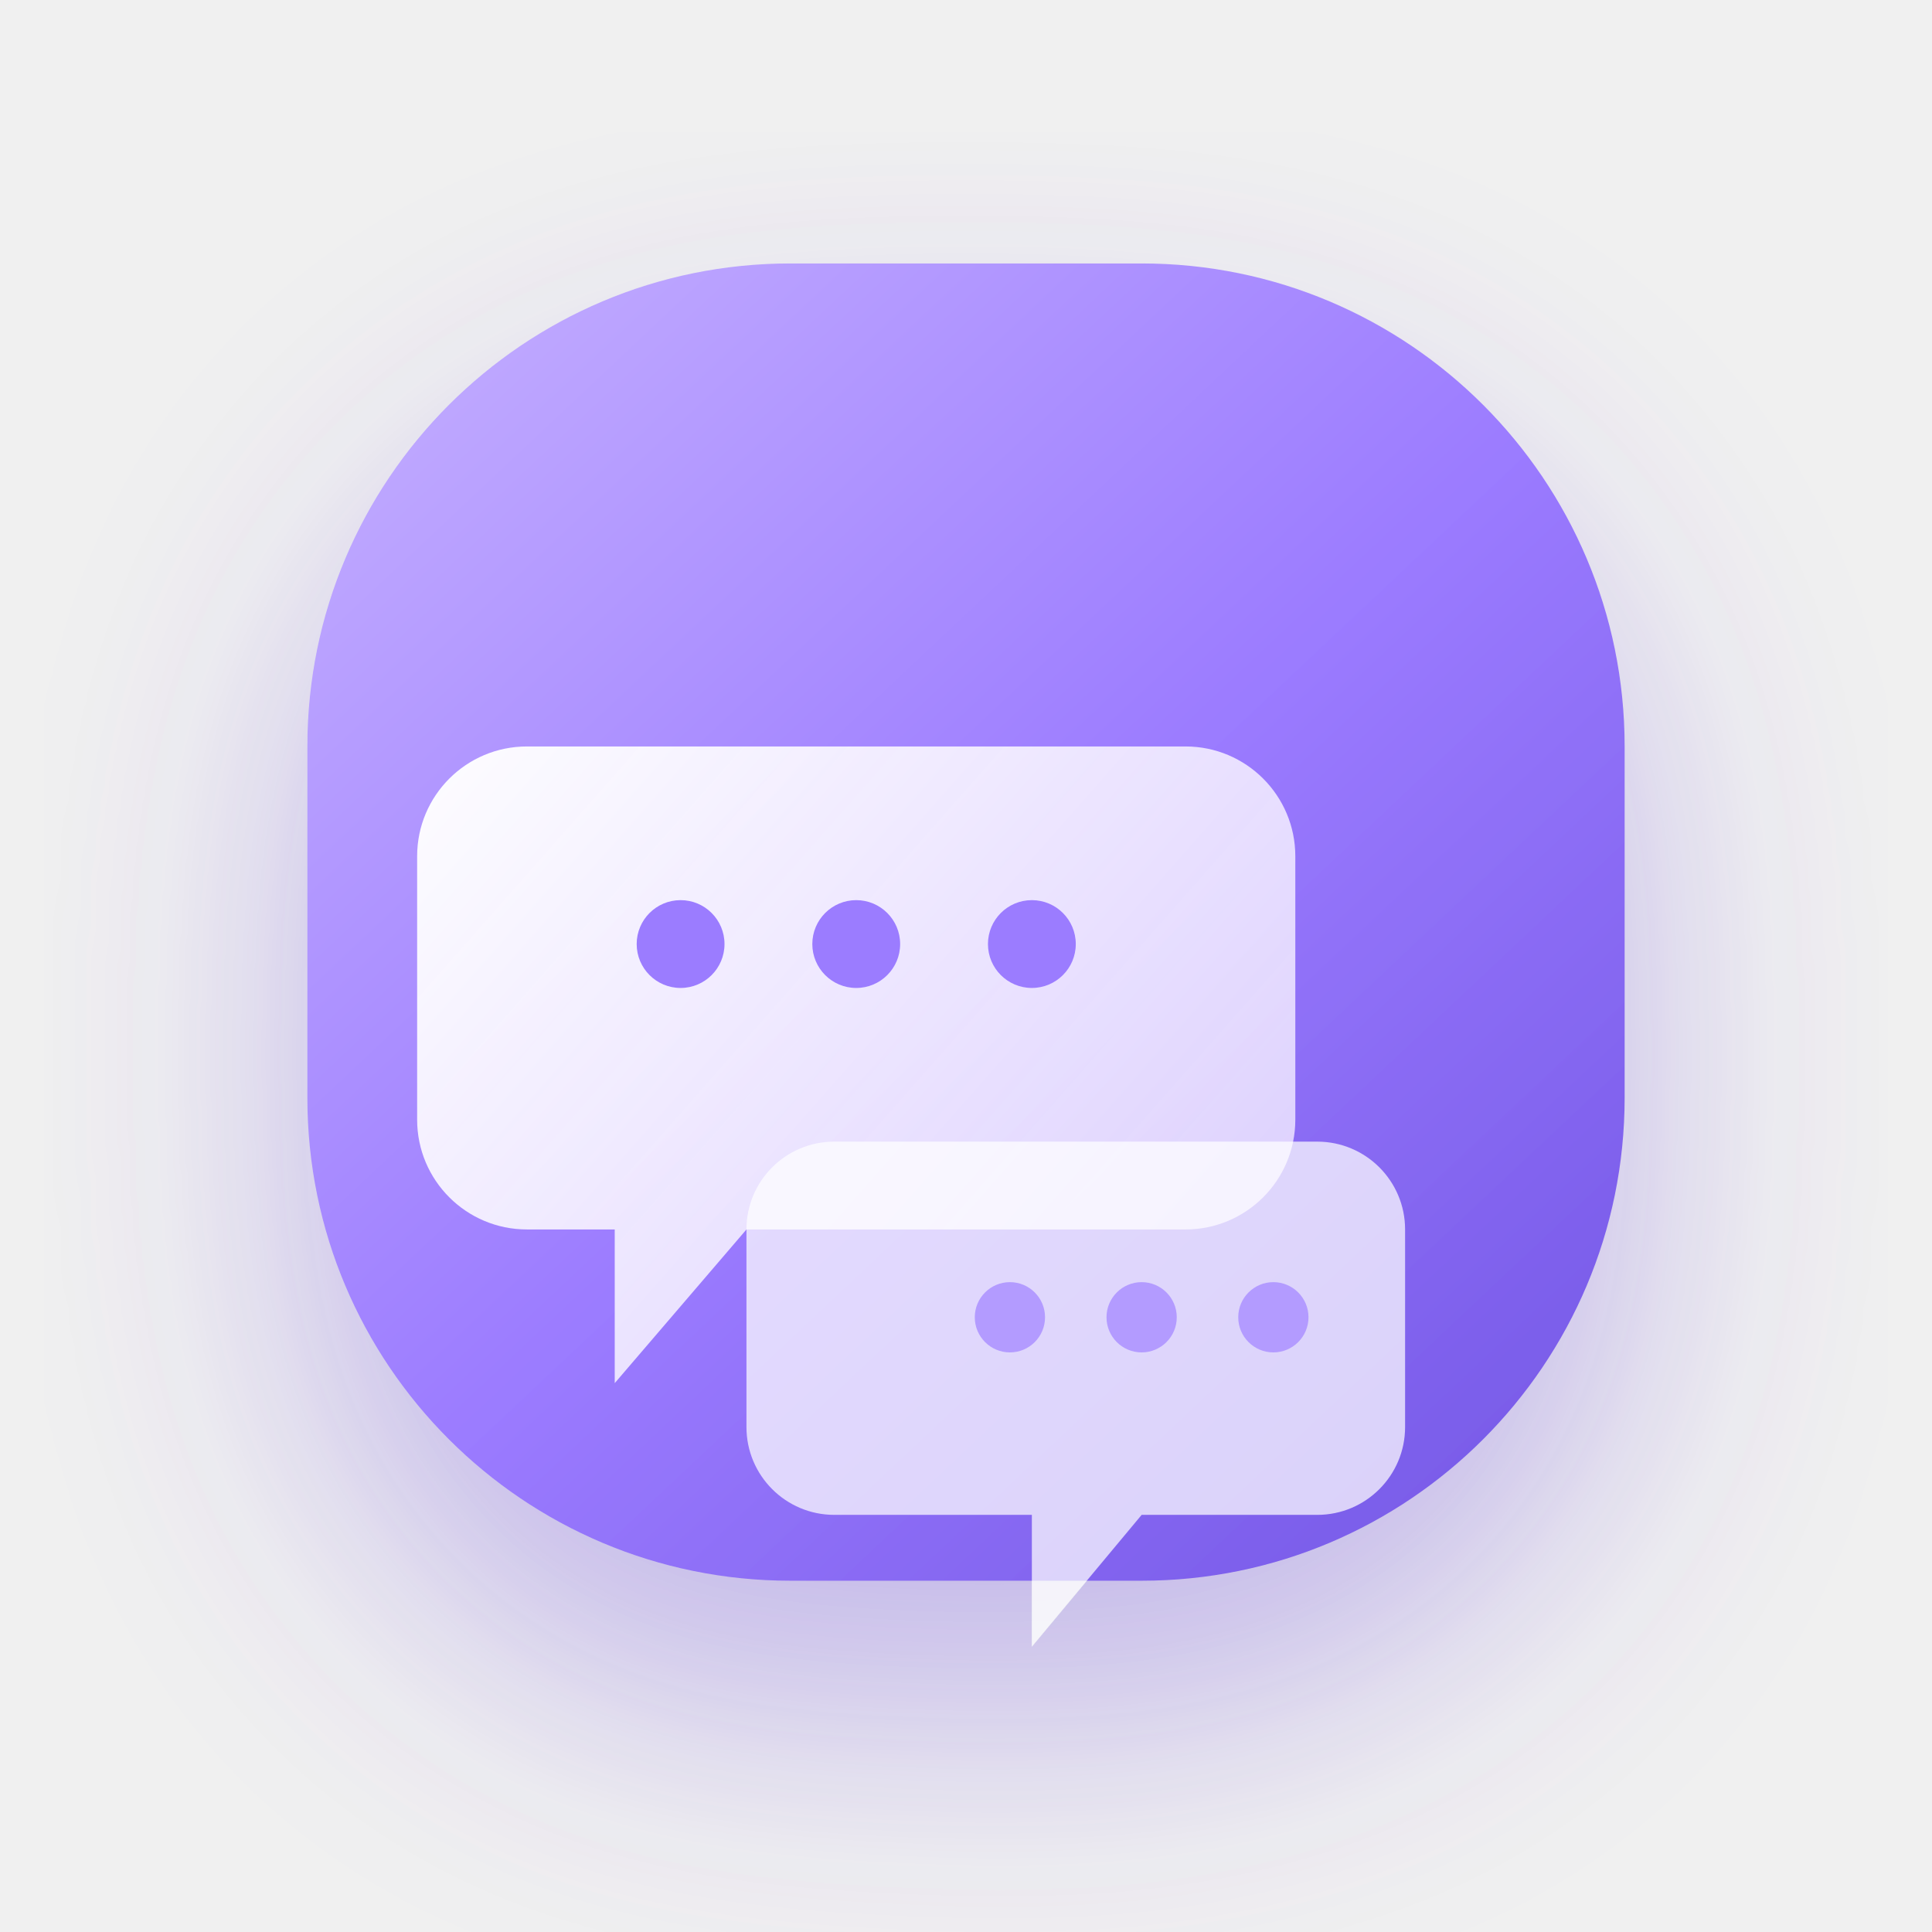
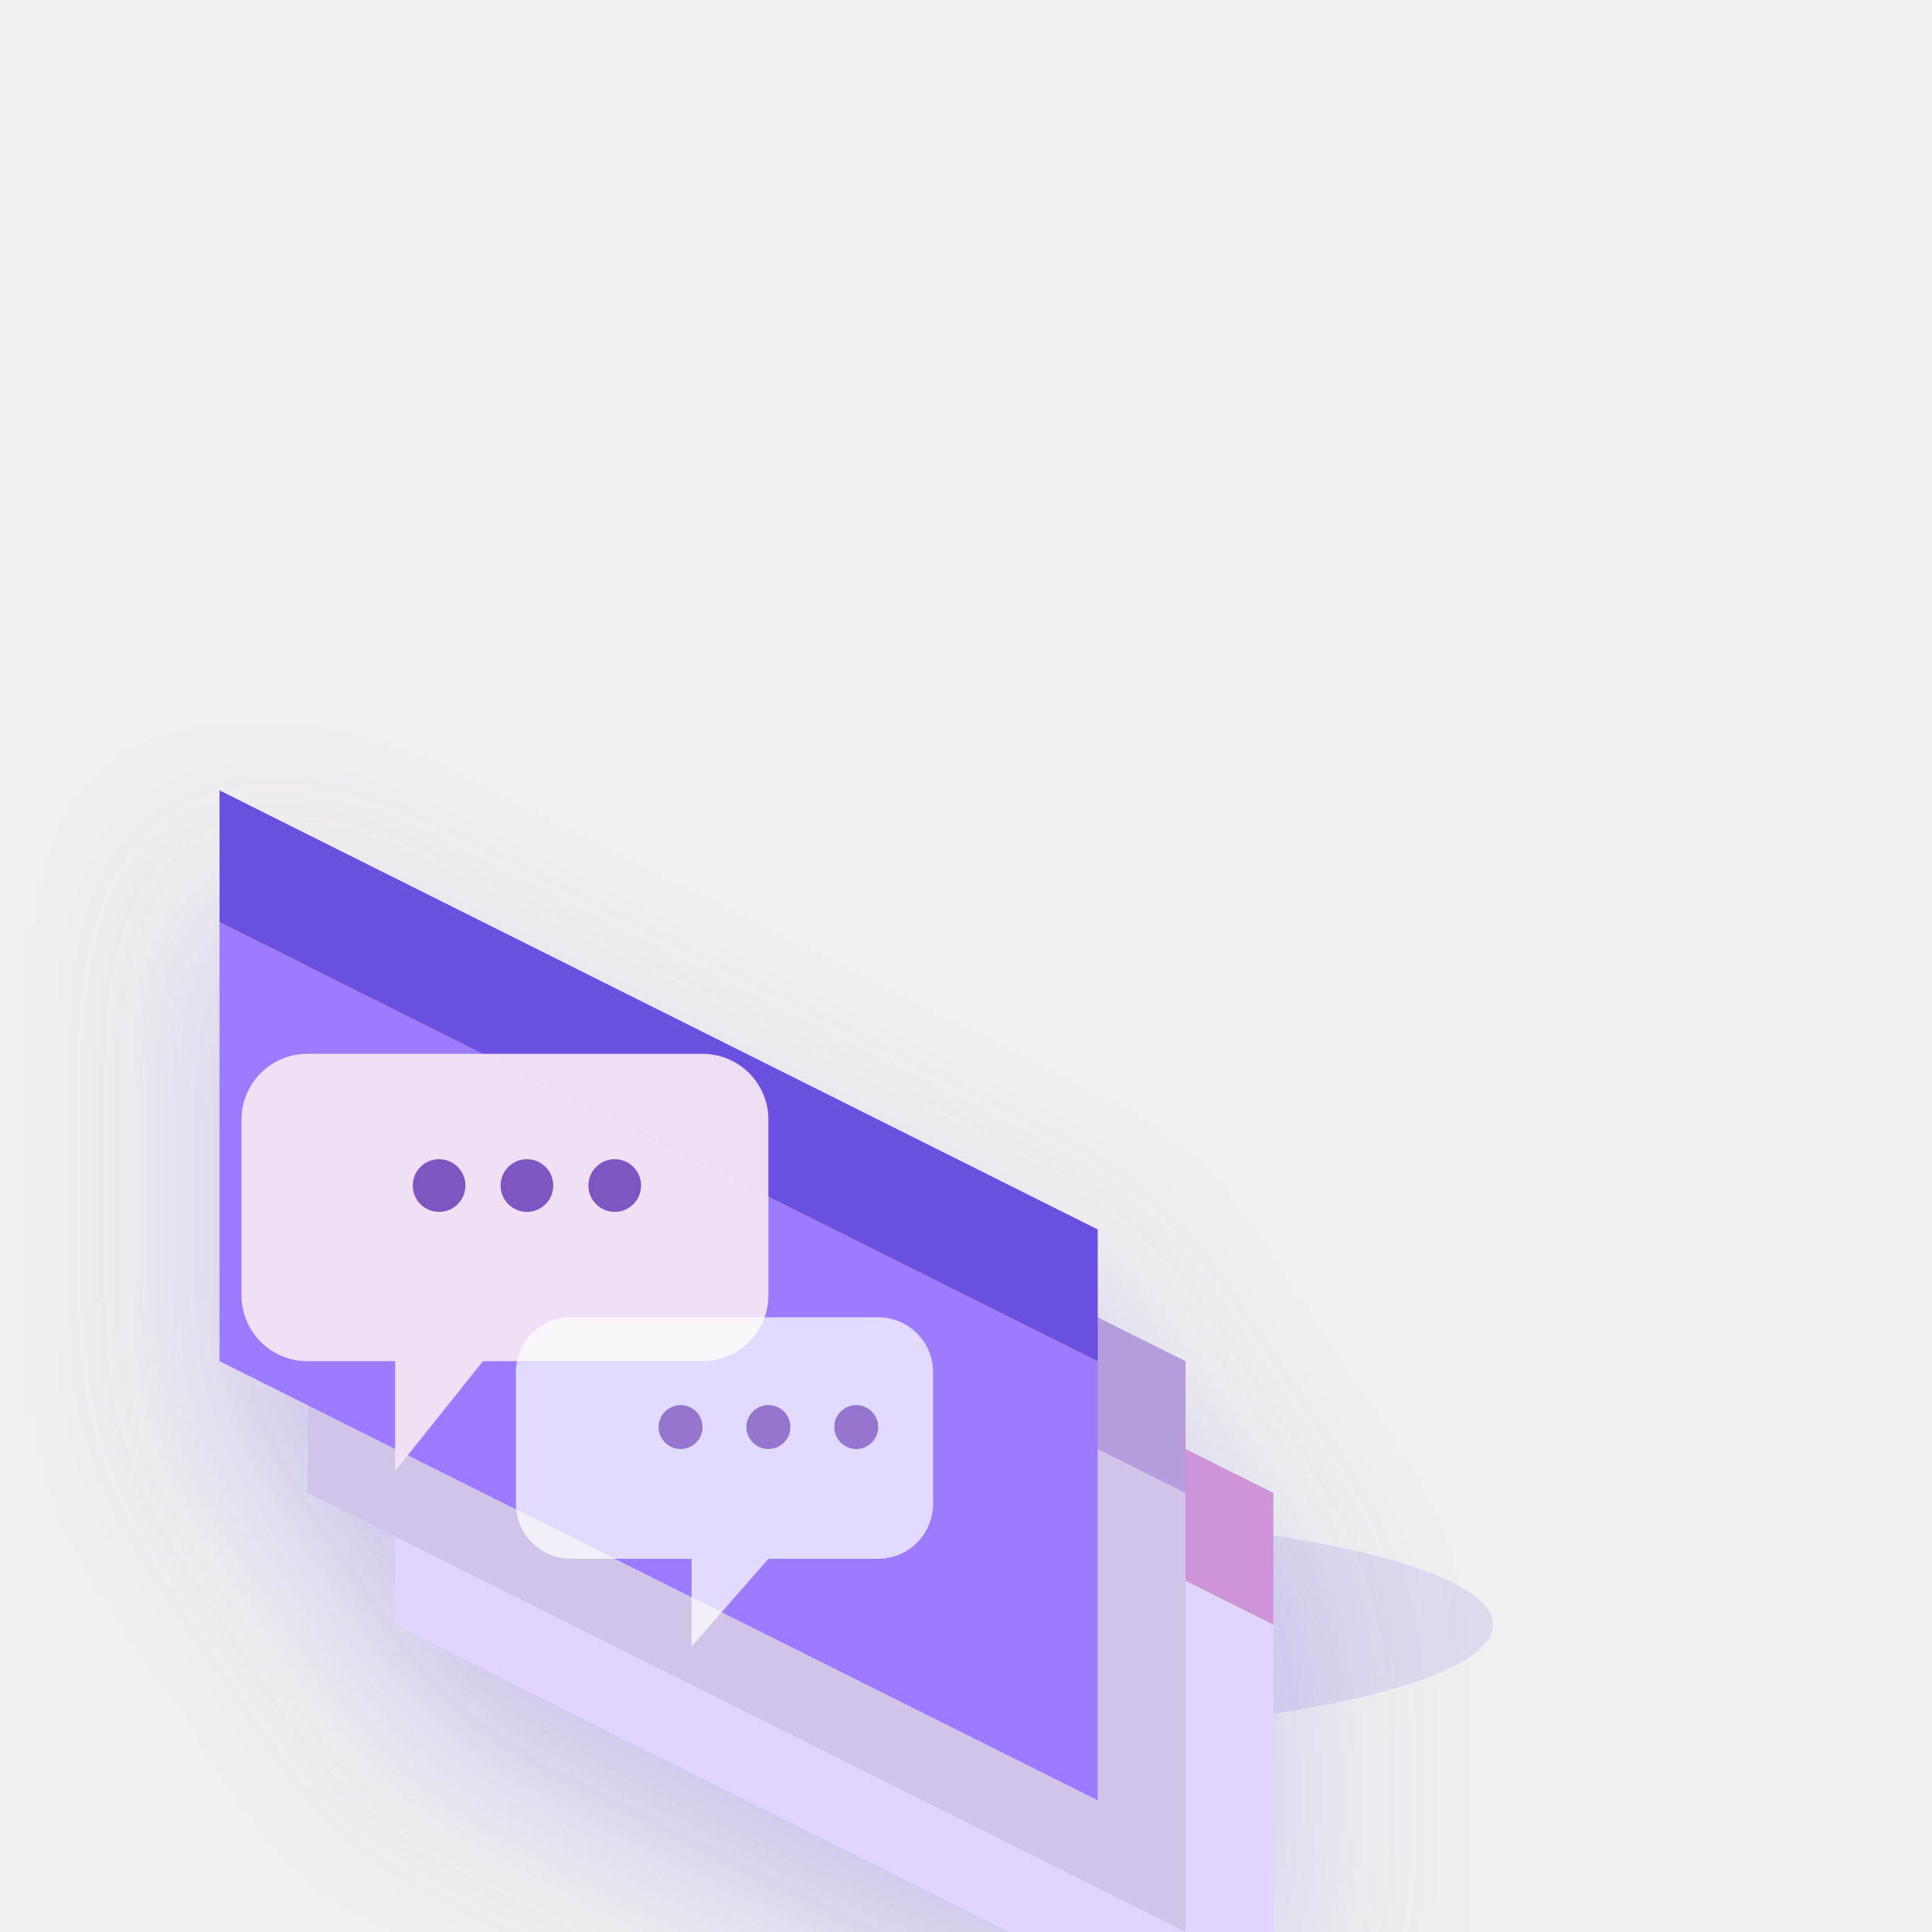
<svg xmlns="http://www.w3.org/2000/svg" viewBox="0 0 88 88" fill="none" role="img" aria-hidden="true">
  <defs>
-     <linearGradient id="fm-bg" x1="12" y1="10" x2="76" y2="78" gradientUnits="userSpaceOnUse">
-       <stop offset="0%" stop-color="#C9B5FF" />
-       <stop offset="50%" stop-color="#9B7BFF" />
-       <stop offset="100%" stop-color="#6B4FE0" />
-     </linearGradient>
-     <linearGradient id="fm-bubble" x1="24" y1="28" x2="58" y2="58" gradientUnits="userSpaceOnUse">
-       <stop offset="0%" stop-color="#FFFFFF" stop-opacity="0.98" />
-       <stop offset="100%" stop-color="#E8DEFF" stop-opacity="0.88" />
-     </linearGradient>
-     <linearGradient id="fm-shine" x1="18" y1="14" x2="50" y2="42" gradientUnits="userSpaceOnUse">
-       <stop offset="0%" stop-color="#FFFFFF" stop-opacity="0.78" />
-       <stop offset="100%" stop-color="#FFFFFF" stop-opacity="0" />
-     </linearGradient>
-     <filter id="fm-shadow" x="-20%" y="-20%" width="140%" height="150%">
-       <feDropShadow dx="0" dy="6" stdDeviation="6" flood-color="#6B4FE0" flood-opacity="0.34" />
+     <filter id="fm-shadow" x="-30%" y="-20%" width="160%" height="160%">
+       <feDropShadow dx="0" dy="4" stdDeviation="4" flood-color="#6B4FE0" flood-opacity="0.28" />
    </filter>
  </defs>
-   <g filter="url(#fm-shadow)">
-     <rect x="14" y="12" width="60" height="60" rx="22" fill="url(#fm-bg)" />
-     <path d="M24 34h30a5 5 0 0 1 5 5v12a5 5 0 0 1-5 5H34l-6 7v-7h-4a5 5 0 0 1-5-5V39a5 5 0 0 1 5-5z" fill="url(#fm-bubble)" />
-     <circle cx="31" cy="43" r="2" fill="#9B7BFF" />
-     <circle cx="39" cy="43" r="2" fill="#9B7BFF" />
-     <circle cx="47" cy="43" r="2" fill="#9B7BFF" />
-     <path d="M38 52h22a4 4 0 0 1 4 4v9a4 4 0 0 1-4 4h-8l-5 6v-6h-9a4 4 0 0 1-4-4V56a4 4 0 0 1 4-4z" fill="#FFFFFF" opacity="0.72" />
-     <circle cx="46" cy="60" r="1.6" fill="#B39BFF" />
-     <circle cx="52" cy="60" r="1.6" fill="#B39BFF" />
-     <circle cx="58" cy="60" r="1.6" fill="#B39BFF" />
+   <ellipse cx="44" cy="74" rx="24" ry="5" fill="#6B4FE0" opacity="0.14" />
+   <g filter="url(#fm-shadow)" transform="translate(44 46)">
+     <g transform="translate(-34 -8)">
+       <path d="M8 36 L48 56 L48 36 L8 16 Z" fill="#E1D5FF" />
+       <path d="M8 16 L48 36 L48 30 L8 10 Z" fill="#CE93D8" />
+       <path d="M4 30 L44 50 L44 30 L4 10 Z" fill="#D1C4E9" />
+       <path d="M4 10 L44 30 L44 24 L4 4 Z" fill="#B39DDB" />
+       <path d="M0 24 L40 44 L40 24 L0 4 Z" fill="#9B7BFF" />
+       <path d="M0 4 L40 24 L40 18 L0 -2 Z" fill="#6B4FE0" />
+       <path d="M4 10h18a3 3 0 0 1 3 3v8a3 3 0 0 1-3 3H12l-4 5v-5H4a3 3 0 0 1-3-3V13a3 3 0 0 1 3-3z" fill="#F3E5F5" opacity="0.95" />
+       <circle cx="10" cy="16" r="1.2" fill="#7E57C2" />
+       <circle cx="14" cy="16" r="1.2" fill="#7E57C2" />
+       <circle cx="18" cy="16" r="1.2" fill="#7E57C2" />
+       <path d="M16 22h14a2.5 2.5 0 0 1 2.5 2.5v6a2.5 2.5 0 0 1-2.5 2.5h-5l-3.5 4v-4H16a2.5 2.5 0 0 1-2.5-2.5v-6A2.5 2.5 0 0 1 16 22z" fill="#fff" opacity="0.72" />
+       <circle cx="21" cy="27" r="1" fill="#9575CD" />
+       <circle cx="25" cy="27" r="1" fill="#9575CD" />
+       <circle cx="29" cy="27" r="1" fill="#9575CD" />
+     </g>
  </g>
</svg>
